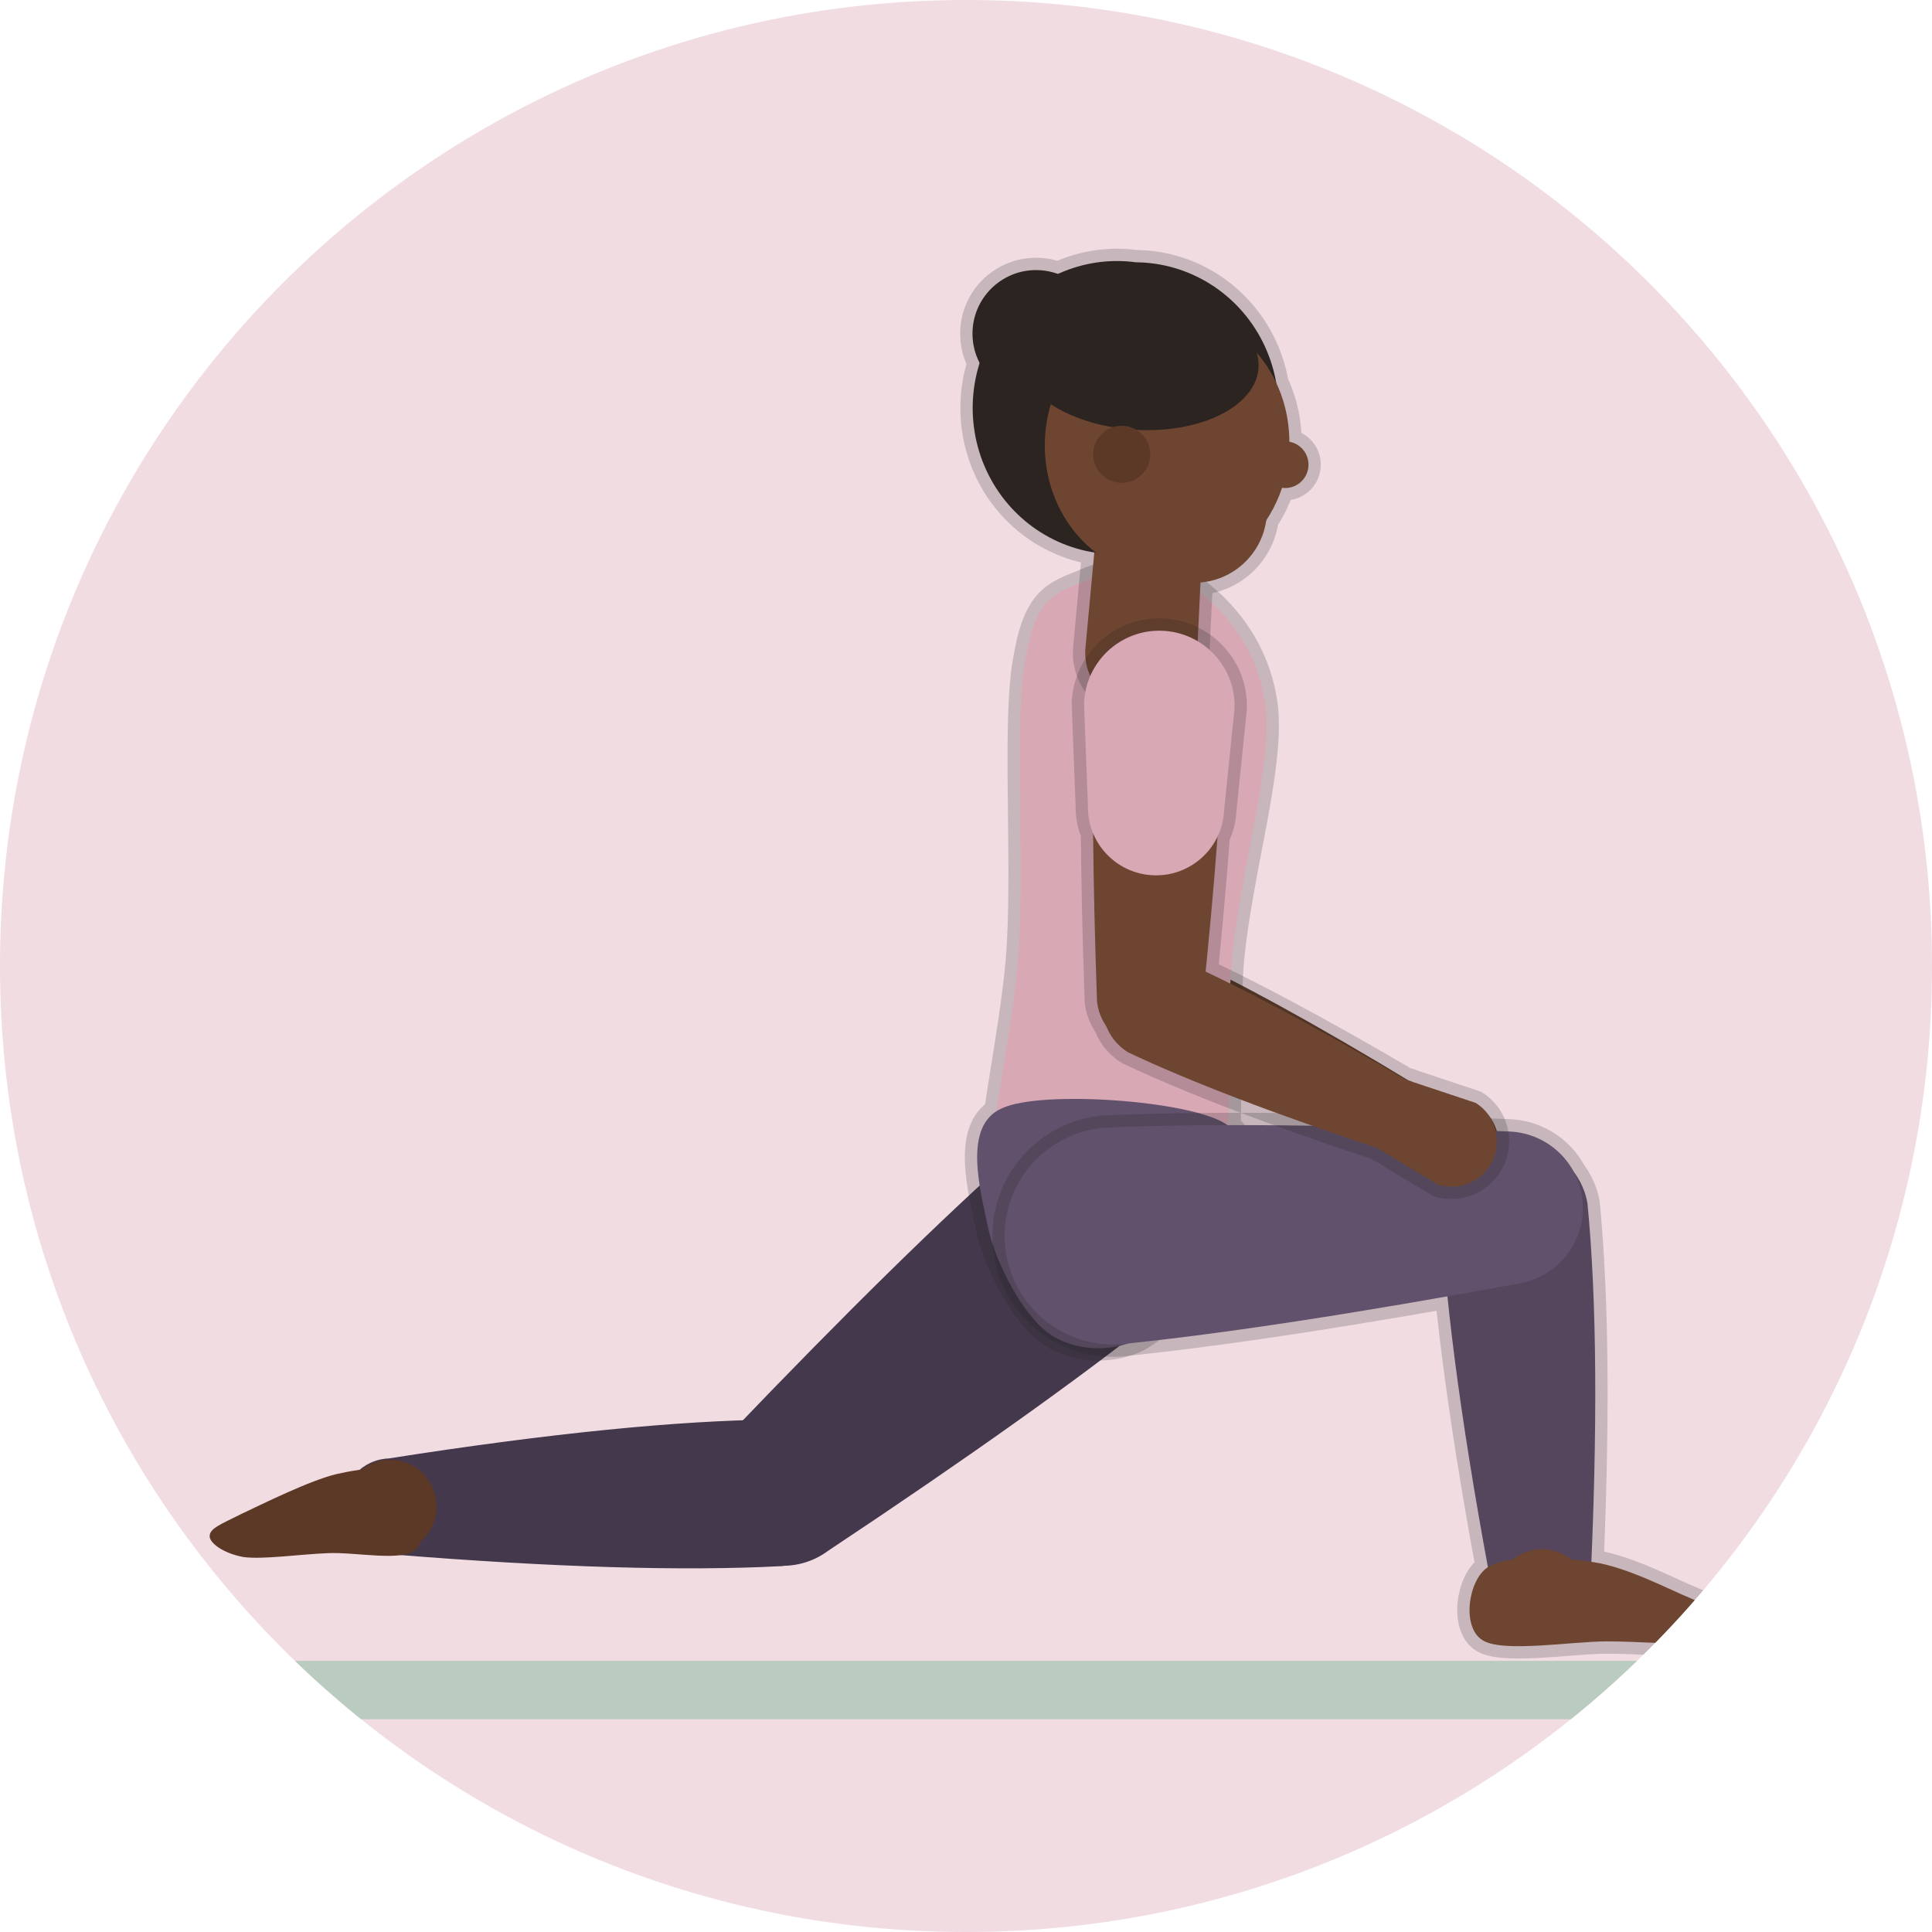
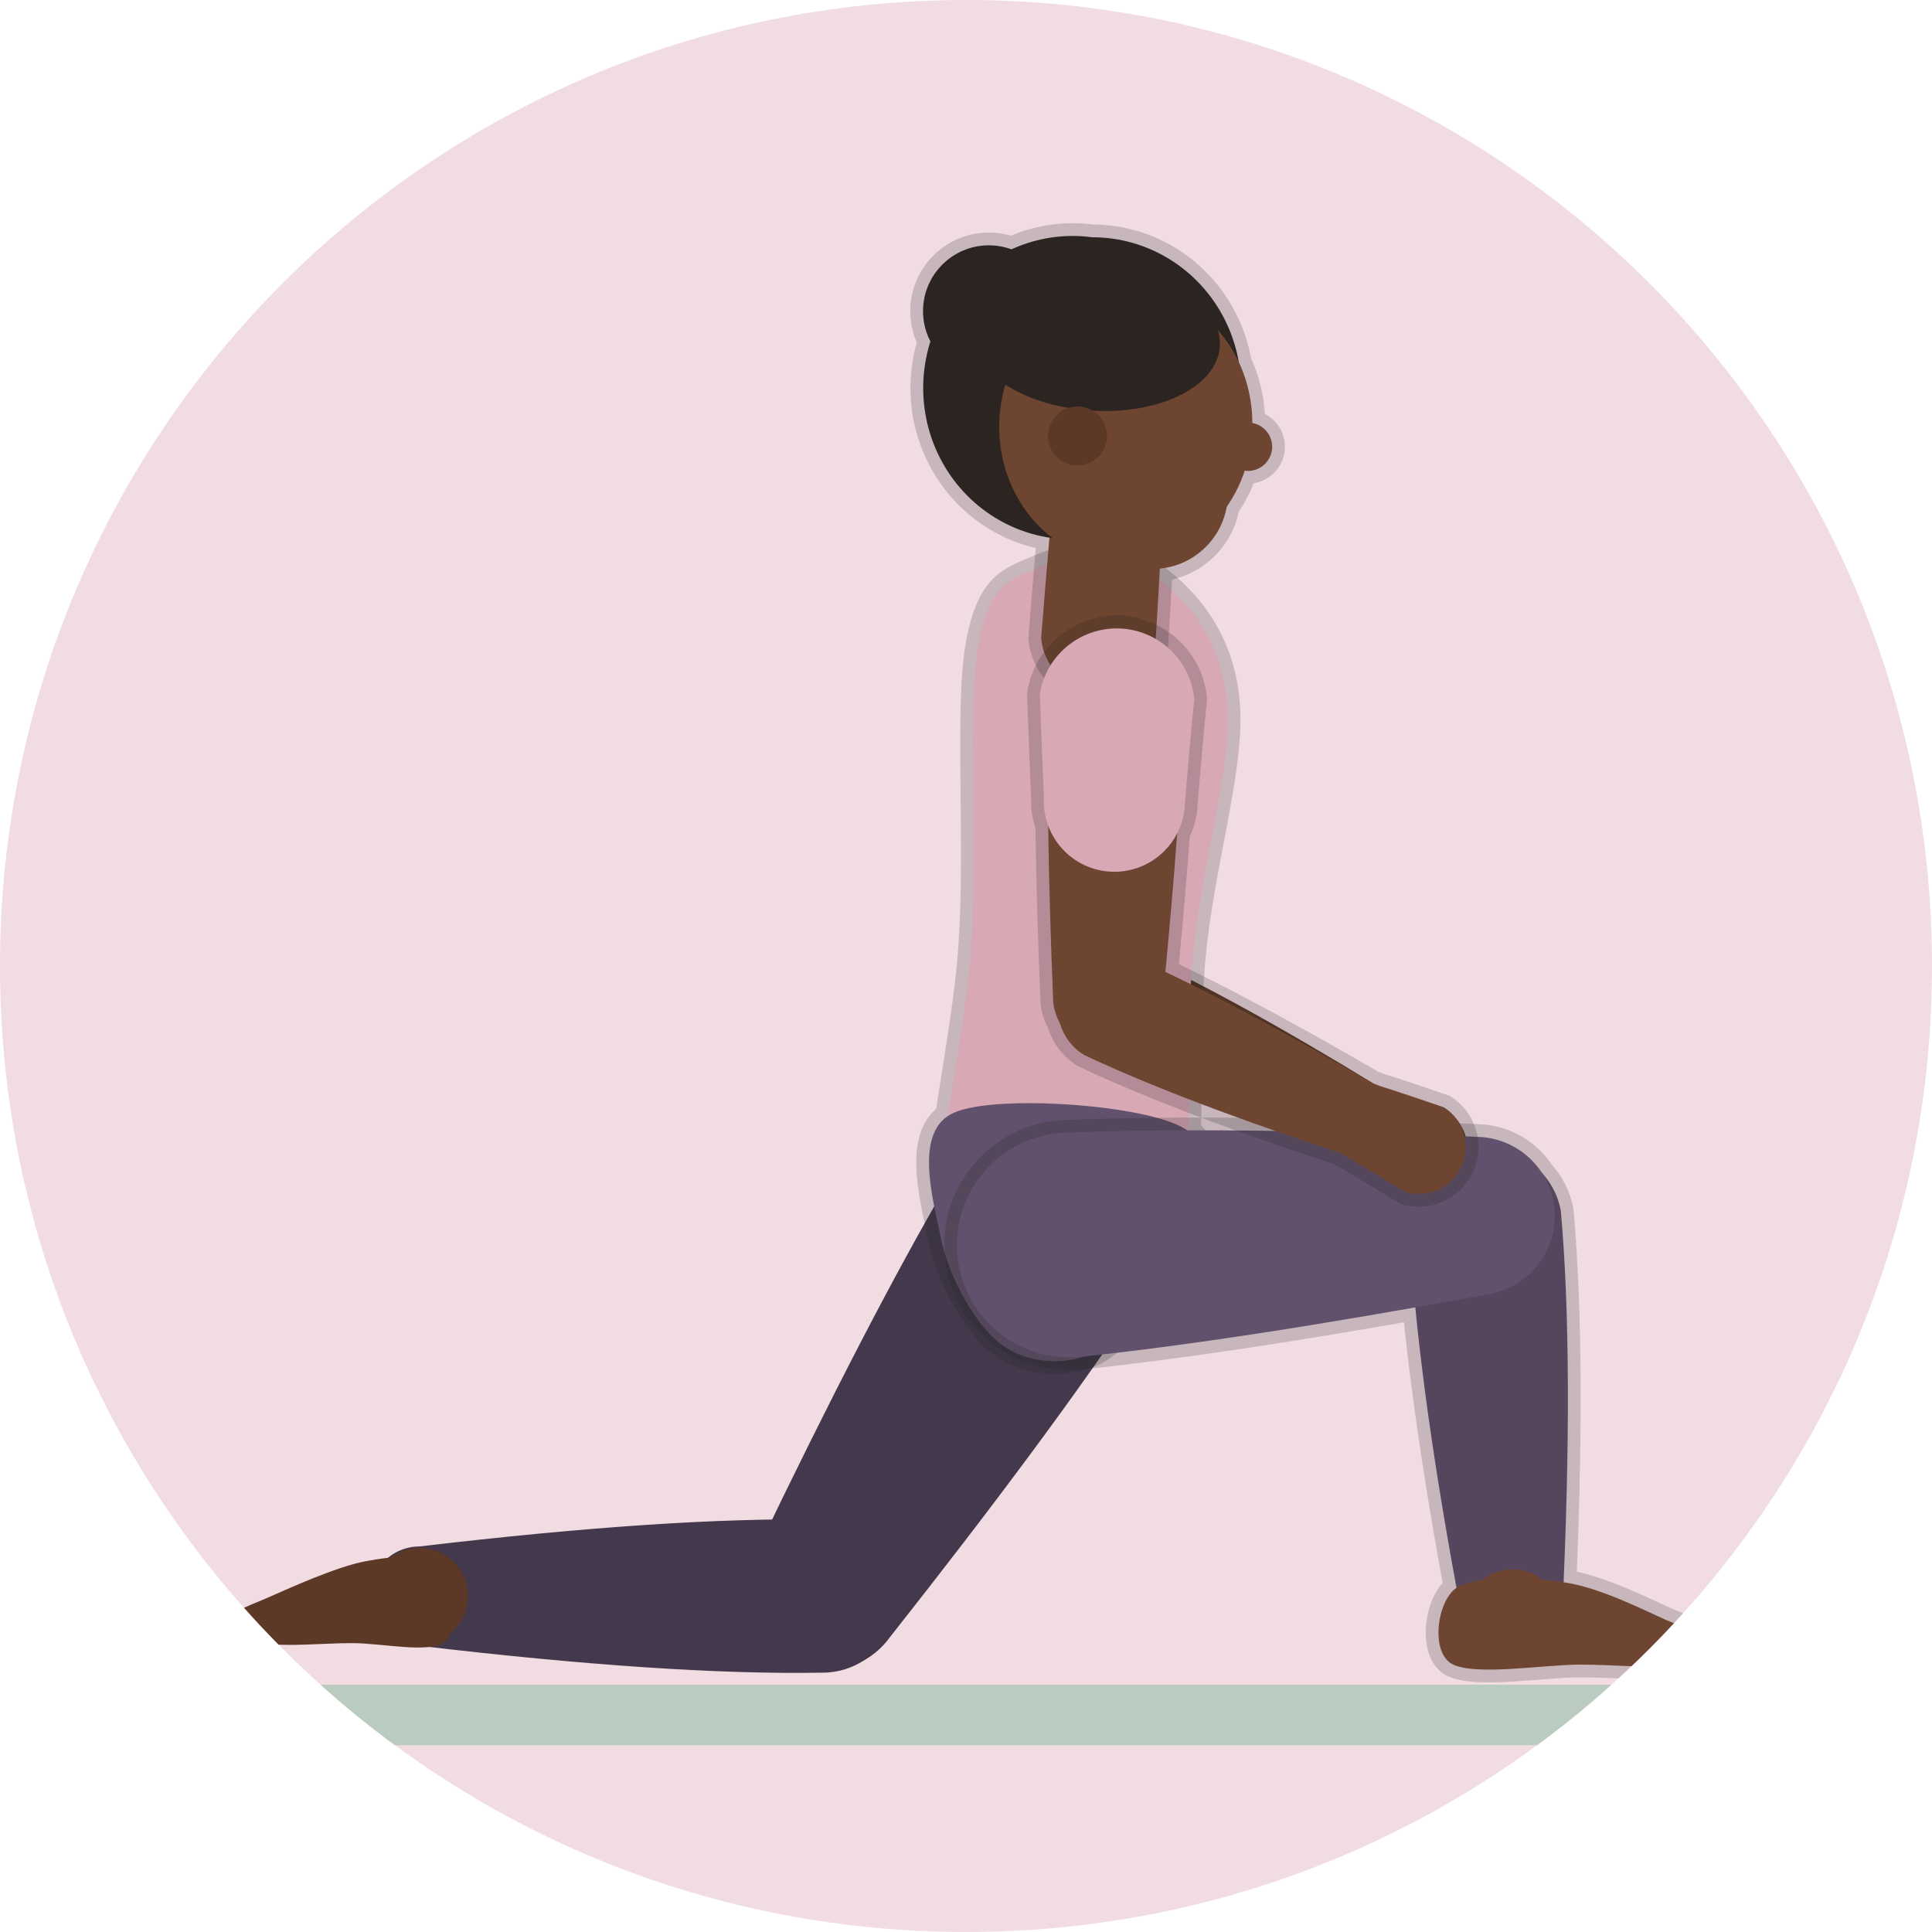
<svg xmlns="http://www.w3.org/2000/svg" viewBox="0 0 200 200" width="400" height="400" role="img" aria-label="Figure in a low lunge in profile with the back knee on the floor, torso upright and hands on the front thigh.">
  <circle cx="100" cy="100" r="100" fill="#F1DCE2" />
  <clipPath id="c1dxzn1m">
    <circle cx="100" cy="100" r="100" />
  </clipPath>
  <g clip-path="url(#c1dxzn1m)">
-     <g transform="translate(100.0 172.6) scale(1.343)">
-       <rect x="-68.867" y="-0.5" width="137.735" height="4.5" rx="2.2" fill="#B9CCBF" />
+     <g transform="translate(100.0 175.1) scale(1.390)">
+       <rect x="-65.22" y="-0.5" width="130.44" height="4.5" rx="2.2" fill="#B9CCBF" />
      <g>
-         <path d="M6.9 -73.8Q7.8 -65.1 10.3 -51.0A4.1 4.1 0 0 0 18.4 -51.9Q17.9 -66.2 16.9 -74.9A5.0 5.0 0 0 0 6.9 -73.8Z" fill="#5C3927" />
-         <path d="M6.2 -73.7Q6.7 -70.8 7.5 -66.0A5.2 5.2 0 0 0 18.0 -67.1Q17.8 -72.0 17.7 -74.9A5.8 5.8 0 0 0 6.2 -73.7Z" fill="#C2919F" />
-         <path d="M12.6 -47.8Q19.7 -44.2 32.1 -39.9A2.8 2.8 0 0 0 34.5 -45.0Q23.3 -51.8 16.1 -55.1A4.1 4.1 0 0 0 12.6 -47.8Z" fill="#5C3927" />
-         <path d="M32.0 -39.8Q33.6 -38.8 36.3 -37.1A3.5 3.5 0 0 0 39.3 -43.4Q36.3 -44.4 34.5 -45.0A2.9 2.9 0 0 0 32.0 -39.8Z" fill="#5C3927" />
+         <path d="M3.3 -73.8Q4.2 -65.1 6.6 -51.0A4.1 4.1 0 0 0 14.7 -51.9Q14.2 -66.2 13.3 -74.9A5.0 5.0 0 0 0 3.3 -73.8Z" fill="#5C3927" />
+         <path d="M2.5 -73.7Q3.0 -70.8 3.9 -66.0A5.2 5.2 0 0 0 14.3 -67.1Q14.1 -72.0 14.0 -74.9A5.8 5.8 0 0 0 2.5 -73.7Z" fill="#C2919F" />
+         <path d="M8.9 -47.8Q16.1 -44.2 28.4 -39.9A2.8 2.8 0 0 0 30.8 -45.0Q19.7 -51.8 12.4 -55.1A4.1 4.1 0 0 0 8.9 -47.8Z" fill="#5C3927" />
+         <path d="M28.4 -39.8Q30.0 -38.8 32.6 -37.1A3.5 3.5 0 0 0 35.6 -43.4Q32.7 -44.4 30.9 -45.0A2.9 2.9 0 0 0 28.4 -39.8Z" fill="#5C3927" />
      </g>
      <g>
-         <path d="M-14.6 -19.1Q-26.0 -19.0 -44.5 -16.1A3.7 3.7 0 0 0 -44.2 -8.7Q-25.6 -7.2 -14.2 -7.8A5.7 5.7 0 0 0 -14.6 -19.1Z" fill="#44384C" />
-         <path d="M4.0 -39.8Q-4.8 -32.0 -18.2 -18.0A5.9 5.9 0 0 0 -10.6 -9.0Q5.5 -19.7 14.7 -27.0A8.3 8.3 0 0 0 4.0 -39.8Z" fill="#44384C" />
-         <path d="M-44.4 -8.8A3.6 3.6 0.0 1 0 -44.4 -16.0A3.6 3.6 0.0 1 0 -44.4 -8.8Z" fill="#5C3927" />
-         <path d="M-43.0 -14.7C-41.9 -13.7 -41.3 -10.1 -42.4 -9.1C-43.4 -8.1 -47.0 -8.9 -49.2 -8.8C-51.5 -8.7 -54.2 -8.3 -55.7 -8.5C-57.3 -8.8 -58.3 -9.6 -58.3 -10.1C-58.3 -10.7 -57.5 -11.0 -55.9 -11.8C-54.2 -12.6 -50.6 -14.4 -48.5 -14.9C-46.3 -15.4 -44.0 -15.6 -43.0 -14.7Z" fill="#5C3927" />
+         <path d="M-10.7 -12.8Q-22.1 -13.0 -40.7 -10.8A3.7 3.7 0 0 0 -40.7 -3.4Q-22.1 -1.2 -10.7 -1.4A5.7 5.7 0 0 0 -10.7 -12.8Z" fill="#44384C" />
+         <path d="M-1.4 -37.8Q-7.3 -27.7 -15.7 -10.2A5.9 5.9 0 0 0 -5.7 -4.0Q6.3 -19.2 12.8 -29.0A8.3 8.3 0 0 0 -1.4 -37.8Z" fill="#44384C" />
+         <path d="M-40.7 -3.5A3.6 3.6 0.0 1 0 -40.7 -10.7A3.6 3.6 0.0 1 0 -40.7 -3.5Z" fill="#5C3927" />
+         <path d="M-39.2 -9.3C-38.2 -8.3 -37.7 -4.7 -38.8 -3.7C-39.9 -2.8 -43.5 -3.6 -45.7 -3.6C-48.0 -3.6 -50.7 -3.3 -52.2 -3.6C-53.7 -3.9 -54.7 -4.8 -54.7 -5.3C-54.7 -5.9 -53.9 -6.2 -52.2 -6.9C-50.6 -7.6 -46.9 -9.3 -44.7 -9.7C-42.6 -10.1 -40.2 -10.3 -39.2 -9.3Z" fill="#5C3927" />
      </g>
      <g>
-         <path d="M1.9 -33.9C1.0 -38.8 3.7 -48.5 4.1 -55.8C4.5 -63.1 3.7 -73.2 4.6 -77.8C5.4 -82.5 6.9 -82.8 9.1 -83.7C11.2 -84.7 14.9 -85.0 17.3 -83.4C19.6 -81.8 22.5 -78.8 23.1 -74.0C23.6 -69.3 21.2 -61.6 20.5 -54.7C19.9 -47.8 20.9 -37.4 19.1 -32.7C17.3 -28.1 12.8 -26.6 9.9 -26.9C7.0 -27.1 2.9 -29.1 1.9 -33.9ZM1.7 -33.9C1.1 -36.8 -0.3 -41.8 2.8 -43.1C5.8 -44.5 17.2 -43.7 20.0 -41.9C22.7 -40.2 20.5 -35.5 19.4 -32.7C18.3 -29.9 15.5 -26.5 13.3 -25.3C11.1 -24.2 8.2 -24.4 6.3 -25.8C4.4 -27.2 2.3 -31.1 1.7 -33.9Z" fill="#1E1F1D" stroke="#1E1F1D" stroke-width="1.9" stroke-linejoin="round" opacity="0.2" />
-         <path d="M1.9 -33.9C1.0 -38.8 3.7 -48.5 4.1 -55.8C4.5 -63.1 3.7 -73.2 4.6 -77.8C5.4 -82.5 6.9 -82.8 9.1 -83.7C11.2 -84.7 14.9 -85.0 17.3 -83.4C19.6 -81.8 22.5 -78.8 23.1 -74.0C23.6 -69.3 21.2 -61.6 20.5 -54.7C19.9 -47.8 20.9 -37.4 19.1 -32.7C17.3 -28.1 12.8 -26.6 9.9 -26.9C7.0 -27.1 2.9 -29.1 1.9 -33.9Z" fill="#D8A8B5" />
-         <path d="M1.7 -33.9C1.1 -36.8 -0.3 -41.8 2.8 -43.1C5.8 -44.5 17.2 -43.7 20.0 -41.9C22.7 -40.2 20.5 -35.5 19.4 -32.7C18.3 -29.9 15.5 -26.5 13.3 -25.3C11.1 -24.2 8.2 -24.4 6.3 -25.8C4.4 -27.2 2.3 -31.1 1.7 -33.9Z" fill="#62516C" />
+         <path d="M-1.7 -33.9C-2.7 -38.8 0.0 -48.5 0.4 -55.8C0.9 -63.1 0.1 -73.2 0.9 -77.8C1.7 -82.5 3.3 -82.8 5.4 -83.7C7.5 -84.7 11.3 -85.0 13.6 -83.4C16.0 -81.8 18.9 -78.8 19.4 -74.0C20.0 -69.3 17.5 -61.6 16.9 -54.7C16.2 -47.8 17.2 -37.4 15.5 -32.7C13.7 -28.1 9.1 -26.6 6.3 -26.9C3.4 -27.1 -0.8 -29.1 -1.7 -33.9ZM-1.9 -33.9C-2.5 -36.8 -3.9 -41.8 -0.9 -43.1C2.2 -44.5 13.5 -43.7 16.3 -41.9C19.1 -40.2 16.9 -35.5 15.8 -32.7C14.7 -29.9 11.8 -26.5 9.7 -25.3C7.5 -24.2 4.6 -24.4 2.7 -25.8C0.7 -27.2 -1.4 -31.1 -1.9 -33.9Z" fill="#1E1F1D" stroke="#1E1F1D" stroke-width="1.9" stroke-linejoin="round" opacity="0.2" />
+         <path d="M-1.7 -33.9C-2.7 -38.8 0.0 -48.5 0.4 -55.8C0.9 -63.1 0.1 -73.2 0.9 -77.8C1.7 -82.5 3.3 -82.8 5.4 -83.7C7.5 -84.7 11.3 -85.0 13.6 -83.4C16.0 -81.8 18.9 -78.8 19.4 -74.0C20.0 -69.3 17.5 -61.6 16.9 -54.7C16.2 -47.8 17.2 -37.4 15.5 -32.7C13.7 -28.1 9.1 -26.6 6.3 -26.9C3.4 -27.1 -0.8 -29.1 -1.7 -33.9Z" fill="#D8A8B5" />
+         <path d="M-1.9 -33.9C-2.5 -36.8 -3.9 -41.8 -0.9 -43.1C2.2 -44.5 13.5 -43.7 16.3 -41.9C19.1 -40.2 16.9 -35.5 15.8 -32.7C14.7 -29.9 11.8 -26.5 9.7 -25.3C7.5 -24.2 4.6 -24.4 2.7 -25.8C0.7 -27.2 -1.4 -31.1 -1.9 -33.9Z" fill="#62516C" />
      </g>
      <g>
-         <path d="M17.8 -77.9Q18.1 -84.2 18.6 -94.4A4.0 4.0 0 0 0 10.7 -95.0Q9.8 -84.8 9.2 -78.5A4.3 4.3 0 0 0 17.8 -77.9ZM5.4 -97.9A4.9 4.9 0.0 1 0 5.4 -107.7A4.9 4.9 0.0 1 0 5.4 -97.9ZM11.5 -85.8A11.1 11.3 4.0 1 0 13.1 -108.3A11.1 11.3 4.0 1 0 11.5 -85.8ZM14.8 -84.1A9.4 10.2 4.0 1 0 16.2 -104.5A9.4 10.2 4.0 1 0 14.8 -84.1ZM17.6 -83.6A5.6 5.6 0.0 1 0 17.6 -94.8A5.6 5.6 0.0 1 0 17.6 -83.6ZM24.6 -90.9A1.8 1.8 0.0 1 0 24.6 -94.5A1.8 1.8 0.0 1 0 24.6 -90.9ZM12.9 -95.4A9.3 5.4 4.0 1 0 13.6 -106.2A9.3 5.4 4.0 1 0 12.9 -95.4ZM12.0 -91.3A2.2 2.2 0.0 1 0 12.0 -95.7A2.2 2.2 0.0 1 0 12.0 -91.3Z" fill="#1E1F1D" stroke="#1E1F1D" stroke-width="1.9" stroke-linejoin="round" opacity="0.2" />
-         <path d="M17.8 -77.9Q18.1 -84.2 18.6 -94.4A4.0 4.0 0 0 0 10.7 -95.0Q9.8 -84.8 9.2 -78.5A4.3 4.3 0 0 0 17.8 -77.9Z" fill="#6E4530" />
-         <path d="M5.4 -97.9A4.9 4.9 0.0 1 0 5.4 -107.7A4.9 4.9 0.0 1 0 5.4 -97.9Z" fill="#2B2420" />
-         <path d="M11.5 -85.8A11.1 11.3 4.0 1 0 13.1 -108.3A11.1 11.3 4.0 1 0 11.5 -85.8Z" fill="#2B2420" />
-         <path d="M14.8 -84.1A9.4 10.2 4.0 1 0 16.2 -104.5A9.4 10.2 4.0 1 0 14.8 -84.1Z" fill="#6E4530" />
-         <path d="M17.6 -83.6A5.6 5.6 0.0 1 0 17.6 -94.8A5.6 5.6 0.0 1 0 17.6 -83.6Z" fill="#6E4530" />
-         <path d="M24.6 -90.9A1.8 1.8 0.0 1 0 24.6 -94.5A1.8 1.8 0.0 1 0 24.6 -90.9Z" fill="#6E4530" />
-         <path d="M12.9 -95.4A9.3 5.4 4.0 1 0 13.6 -106.2A9.3 5.4 4.0 1 0 12.9 -95.4Z" fill="#2B2420" />
-         <path d="M12.0 -91.3A2.2 2.2 0.0 1 0 12.0 -95.7A2.2 2.2 0.0 1 0 12.0 -91.3Z" fill="#5C3927" />
+         <path d="M14.1 -77.9Q14.5 -84.2 15.0 -94.4A4.0 4.0 0 0 0 7.0 -95.0Q6.1 -84.8 5.6 -78.5A4.3 4.3 0 0 0 14.1 -77.9ZM1.7 -97.9A4.9 4.9 0.0 1 0 1.7 -107.7A4.9 4.9 0.0 1 0 1.7 -97.9ZM7.9 -85.8A11.1 11.3 4.0 1 0 9.4 -108.3A11.1 11.3 4.0 1 0 7.9 -85.8ZM11.2 -84.1A9.4 10.2 4.0 1 0 12.6 -104.5A9.4 10.2 4.0 1 0 11.2 -84.1ZM13.9 -83.6A5.6 5.6 0.0 1 0 13.9 -94.8A5.6 5.6 0.0 1 0 13.9 -83.6ZM21.0 -90.9A1.8 1.8 0.0 1 0 21.0 -94.5A1.8 1.8 0.0 1 0 21.0 -90.9ZM9.2 -95.4A9.3 5.4 4.0 1 0 10.0 -106.2A9.3 5.4 4.0 1 0 9.2 -95.4ZM8.3 -91.3A2.2 2.2 0.0 1 0 8.3 -95.7A2.2 2.2 0.0 1 0 8.3 -91.3Z" fill="#1E1F1D" stroke="#1E1F1D" stroke-width="1.9" stroke-linejoin="round" opacity="0.2" />
+         <path d="M14.1 -77.9Q14.5 -84.2 15.0 -94.4A4.0 4.0 0 0 0 7.0 -95.0Q6.1 -84.8 5.6 -78.5A4.3 4.3 0 0 0 14.1 -77.9Z" fill="#6E4530" />
+         <path d="M1.7 -97.9A4.9 4.9 0.0 1 0 1.7 -107.7A4.9 4.9 0.0 1 0 1.7 -97.9Z" fill="#2B2420" />
+         <path d="M7.9 -85.8A11.1 11.3 4.0 1 0 9.4 -108.3A11.1 11.3 4.0 1 0 7.9 -85.8Z" fill="#2B2420" />
+         <path d="M11.2 -84.1A9.4 10.2 4.0 1 0 12.6 -104.5A9.4 10.2 4.0 1 0 11.2 -84.1Z" fill="#6E4530" />
+         <path d="M13.9 -83.6A5.6 5.6 0.0 1 0 13.9 -94.8A5.6 5.6 0.0 1 0 13.9 -83.6Z" fill="#6E4530" />
+         <path d="M21.0 -90.9A1.8 1.8 0.0 1 0 21.0 -94.5A1.8 1.8 0.0 1 0 21.0 -90.9Z" fill="#6E4530" />
+         <path d="M9.2 -95.4A9.3 5.4 4.0 1 0 10.0 -106.2A9.3 5.4 4.0 1 0 9.2 -95.4Z" fill="#2B2420" />
+         <path d="M8.3 -91.3A2.2 2.2 0.0 1 0 8.3 -95.7A2.2 2.2 0.0 1 0 8.3 -91.3Z" fill="#5C3927" />
      </g>
      <g>
-         <path d="M36.6 -35.0Q37.2 -23.6 40.7 -5.2A3.7 3.7 0 0 0 48.1 -5.8Q49.0 -24.5 47.9 -35.8A5.7 5.7 0 0 0 36.6 -35.0ZM11.9 -24.9Q23.7 -26.1 42.7 -29.6A5.9 5.9 0 0 0 41.9 -41.3Q22.5 -42.1 10.8 -41.6A8.3 8.3 0 0 0 11.9 -24.9ZM44.4 -1.9A3.6 3.6 0.0 1 0 44.4 -9.1A3.6 3.6 0.0 1 0 44.4 -1.9ZM40.2 -7.7C38.7 -6.7 38.2 -3.1 39.8 -2.1C41.3 -1.1 46.7 -2.0 49.4 -2.0C52.1 -2.0 54.4 -1.7 55.9 -2.0C57.4 -2.3 58.4 -3.2 58.4 -3.7C58.4 -4.3 57.5 -4.6 55.9 -5.3C54.2 -6.0 51.0 -7.7 48.4 -8.1C45.8 -8.5 41.6 -8.7 40.2 -7.7Z" fill="#1E1F1D" stroke="#1E1F1D" stroke-width="1.9" stroke-linejoin="round" opacity="0.2" />
-         <path d="M36.6 -35.0Q37.2 -23.6 40.7 -5.2A3.7 3.7 0 0 0 48.1 -5.8Q49.0 -24.5 47.9 -35.8A5.7 5.7 0 0 0 36.6 -35.0Z" fill="#55465E" />
-         <path d="M11.9 -24.9Q23.7 -26.1 42.7 -29.6A5.9 5.9 0 0 0 41.9 -41.3Q22.5 -42.1 10.8 -41.6A8.3 8.3 0 0 0 11.9 -24.9Z" fill="#62516C" />
-         <path d="M44.4 -1.9A3.6 3.6 0.0 1 0 44.4 -9.1A3.6 3.6 0.0 1 0 44.4 -1.9Z" fill="#6E4530" />
-         <path d="M40.2 -7.7C38.7 -6.7 38.2 -3.1 39.8 -2.1C41.3 -1.1 46.7 -2.0 49.4 -2.0C52.1 -2.0 54.4 -1.7 55.9 -2.0C57.4 -2.3 58.4 -3.2 58.4 -3.7C58.4 -4.3 57.5 -4.6 55.9 -5.3C54.2 -6.0 51.0 -7.7 48.4 -8.1C45.8 -8.5 41.6 -8.7 40.2 -7.7Z" fill="#6E4530" />
+         <path d="M33.0 -35.0Q33.5 -23.6 37.0 -5.2A3.7 3.7 0 0 0 44.4 -5.8Q45.3 -24.5 44.3 -35.8A5.7 5.7 0 0 0 33.0 -35.0ZM8.3 -24.9Q20.0 -26.1 39.0 -29.6A5.9 5.9 0 0 0 38.2 -41.3Q18.9 -42.1 7.1 -41.6A8.3 8.3 0 0 0 8.3 -24.9ZM40.7 -1.9A3.6 3.6 0.0 1 0 40.7 -9.1A3.6 3.6 0.0 1 0 40.7 -1.9ZM36.5 -7.7C35.1 -6.7 34.6 -3.1 36.1 -2.1C37.7 -1.1 43.0 -2.0 45.7 -2.0C48.4 -2.0 50.7 -1.7 52.2 -2.0C53.7 -2.3 54.7 -3.2 54.7 -3.7C54.7 -4.3 53.9 -4.6 52.2 -5.3C50.6 -6.0 47.3 -7.7 44.7 -8.1C42.1 -8.5 38.0 -8.7 36.5 -7.7Z" fill="#1E1F1D" stroke="#1E1F1D" stroke-width="1.9" stroke-linejoin="round" opacity="0.2" />
+         <path d="M33.0 -35.0Q33.5 -23.6 37.0 -5.2A3.7 3.7 0 0 0 44.4 -5.8Q45.3 -24.5 44.3 -35.8A5.7 5.7 0 0 0 33.0 -35.0Z" fill="#55465E" />
+         <path d="M8.3 -24.9Q20.0 -26.1 39.0 -29.6A5.9 5.9 0 0 0 38.2 -41.3Q18.9 -42.1 7.1 -41.6A8.3 8.3 0 0 0 8.3 -24.9Z" fill="#62516C" />
+         <path d="M40.7 -1.9A3.6 3.6 0.0 1 0 40.7 -9.1A3.6 3.6 0.0 1 0 40.7 -1.9Z" fill="#6E4530" />
+         <path d="M36.5 -7.7C35.1 -6.7 34.6 -3.1 36.1 -2.1C37.7 -1.1 43.0 -2.0 45.7 -2.0C48.4 -2.0 50.7 -1.7 52.2 -2.0C53.7 -2.3 54.7 -3.2 54.7 -3.7C54.7 -4.3 53.9 -4.6 52.2 -5.3C50.6 -6.0 47.3 -7.7 44.7 -8.1C42.1 -8.5 38.0 -8.7 36.5 -7.7Z" fill="#6E4530" />
      </g>
      <g>
-         <path d="M9.9 -74.3Q9.6 -65.6 10.1 -51.3A4.1 4.1 0 0 0 18.2 -51.0Q19.7 -65.2 19.9 -74.0A5.0 5.0 0 0 0 9.9 -74.3ZM9.1 -74.3Q9.2 -71.3 9.4 -66.5A5.2 5.2 0 0 0 19.9 -66.1Q20.4 -71.0 20.7 -73.9A5.8 5.8 0 0 0 9.1 -74.3ZM12.5 -47.4Q19.7 -44.0 32.1 -39.9A2.8 2.8 0 0 0 34.4 -45.0Q23.2 -51.6 15.9 -54.8A4.1 4.1 0 0 0 12.5 -47.4ZM32.1 -39.8Q33.7 -38.8 36.4 -37.2A3.5 3.5 0 0 0 39.3 -43.5Q36.3 -44.5 34.5 -45.1A2.9 2.9 0 0 0 32.1 -39.8Z" fill="#1E1F1D" stroke="#1E1F1D" stroke-width="1.9" stroke-linejoin="round" opacity="0.2" />
-         <path d="M9.9 -74.3Q9.6 -65.6 10.1 -51.3A4.1 4.1 0 0 0 18.2 -51.0Q19.7 -65.2 19.9 -74.0A5.0 5.0 0 0 0 9.9 -74.3Z" fill="#6E4530" />
-         <path d="M9.1 -74.3Q9.2 -71.3 9.4 -66.5A5.2 5.2 0 0 0 19.9 -66.1Q20.4 -71.0 20.7 -73.9A5.8 5.8 0 0 0 9.1 -74.3Z" fill="#D8A8B5" />
-         <path d="M12.5 -47.4Q19.7 -44.0 32.1 -39.9A2.8 2.8 0 0 0 34.4 -45.0Q23.2 -51.6 15.9 -54.8A4.1 4.1 0 0 0 12.5 -47.4Z" fill="#6E4530" />
-         <path d="M32.1 -39.8Q33.7 -38.8 36.4 -37.2A3.5 3.5 0 0 0 39.3 -43.5Q36.3 -44.5 34.5 -45.1A2.9 2.9 0 0 0 32.1 -39.8Z" fill="#6E4530" />
+         <path d="M6.2 -74.3Q5.9 -65.6 6.5 -51.3A4.1 4.1 0 0 0 14.6 -51.0Q16.0 -65.2 16.3 -74.0A5.0 5.0 0 0 0 6.2 -74.3ZM5.5 -74.3Q5.6 -71.3 5.8 -66.5A5.2 5.2 0 0 0 16.3 -66.1Q16.7 -71.0 17.0 -73.9A5.8 5.8 0 0 0 5.5 -74.3ZM8.8 -47.4Q16.0 -44.0 28.5 -39.9A2.8 2.8 0 0 0 30.8 -45.0Q19.5 -51.6 12.2 -54.8A4.1 4.1 0 0 0 8.8 -47.4ZM28.4 -39.8Q30.1 -38.8 32.7 -37.2A3.5 3.5 0 0 0 35.6 -43.5Q32.7 -44.5 30.8 -45.1A2.9 2.9 0 0 0 28.4 -39.8Z" fill="#1E1F1D" stroke="#1E1F1D" stroke-width="1.9" stroke-linejoin="round" opacity="0.2" />
+         <path d="M6.2 -74.3Q5.9 -65.6 6.5 -51.3A4.1 4.1 0 0 0 14.6 -51.0Q16.0 -65.2 16.3 -74.0A5.0 5.0 0 0 0 6.2 -74.3Z" fill="#6E4530" />
+         <path d="M5.5 -74.3Q5.6 -71.3 5.8 -66.5A5.2 5.2 0 0 0 16.3 -66.1Q16.7 -71.0 17.0 -73.9A5.8 5.8 0 0 0 5.5 -74.3Z" fill="#D8A8B5" />
+         <path d="M8.8 -47.4Q16.0 -44.0 28.5 -39.9A2.8 2.8 0 0 0 30.8 -45.0Q19.5 -51.6 12.2 -54.8A4.1 4.1 0 0 0 8.8 -47.4Z" fill="#6E4530" />
+         <path d="M28.4 -39.8Q30.1 -38.8 32.7 -37.2A3.5 3.5 0 0 0 35.6 -43.5Q32.7 -44.5 30.8 -45.1A2.9 2.9 0 0 0 28.4 -39.8Z" fill="#6E4530" />
      </g>
    </g>
  </g>
</svg>
